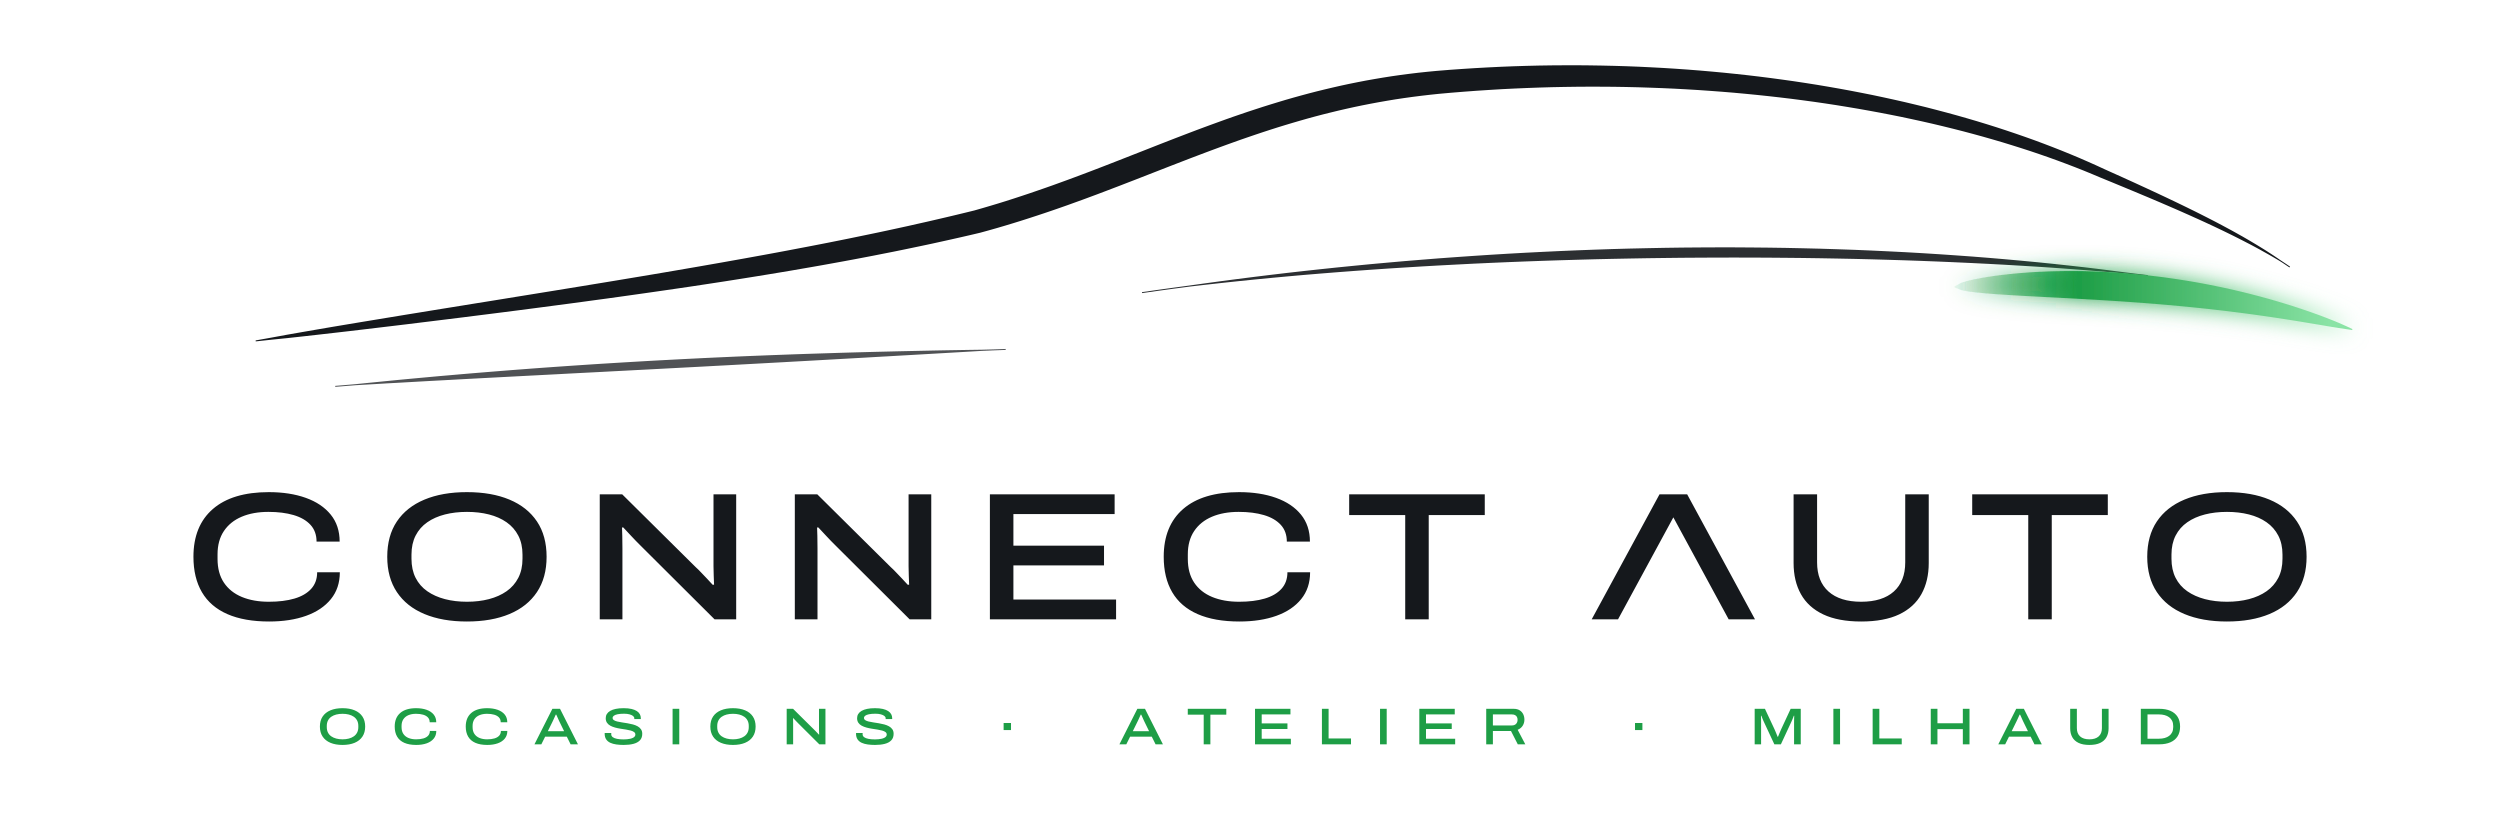
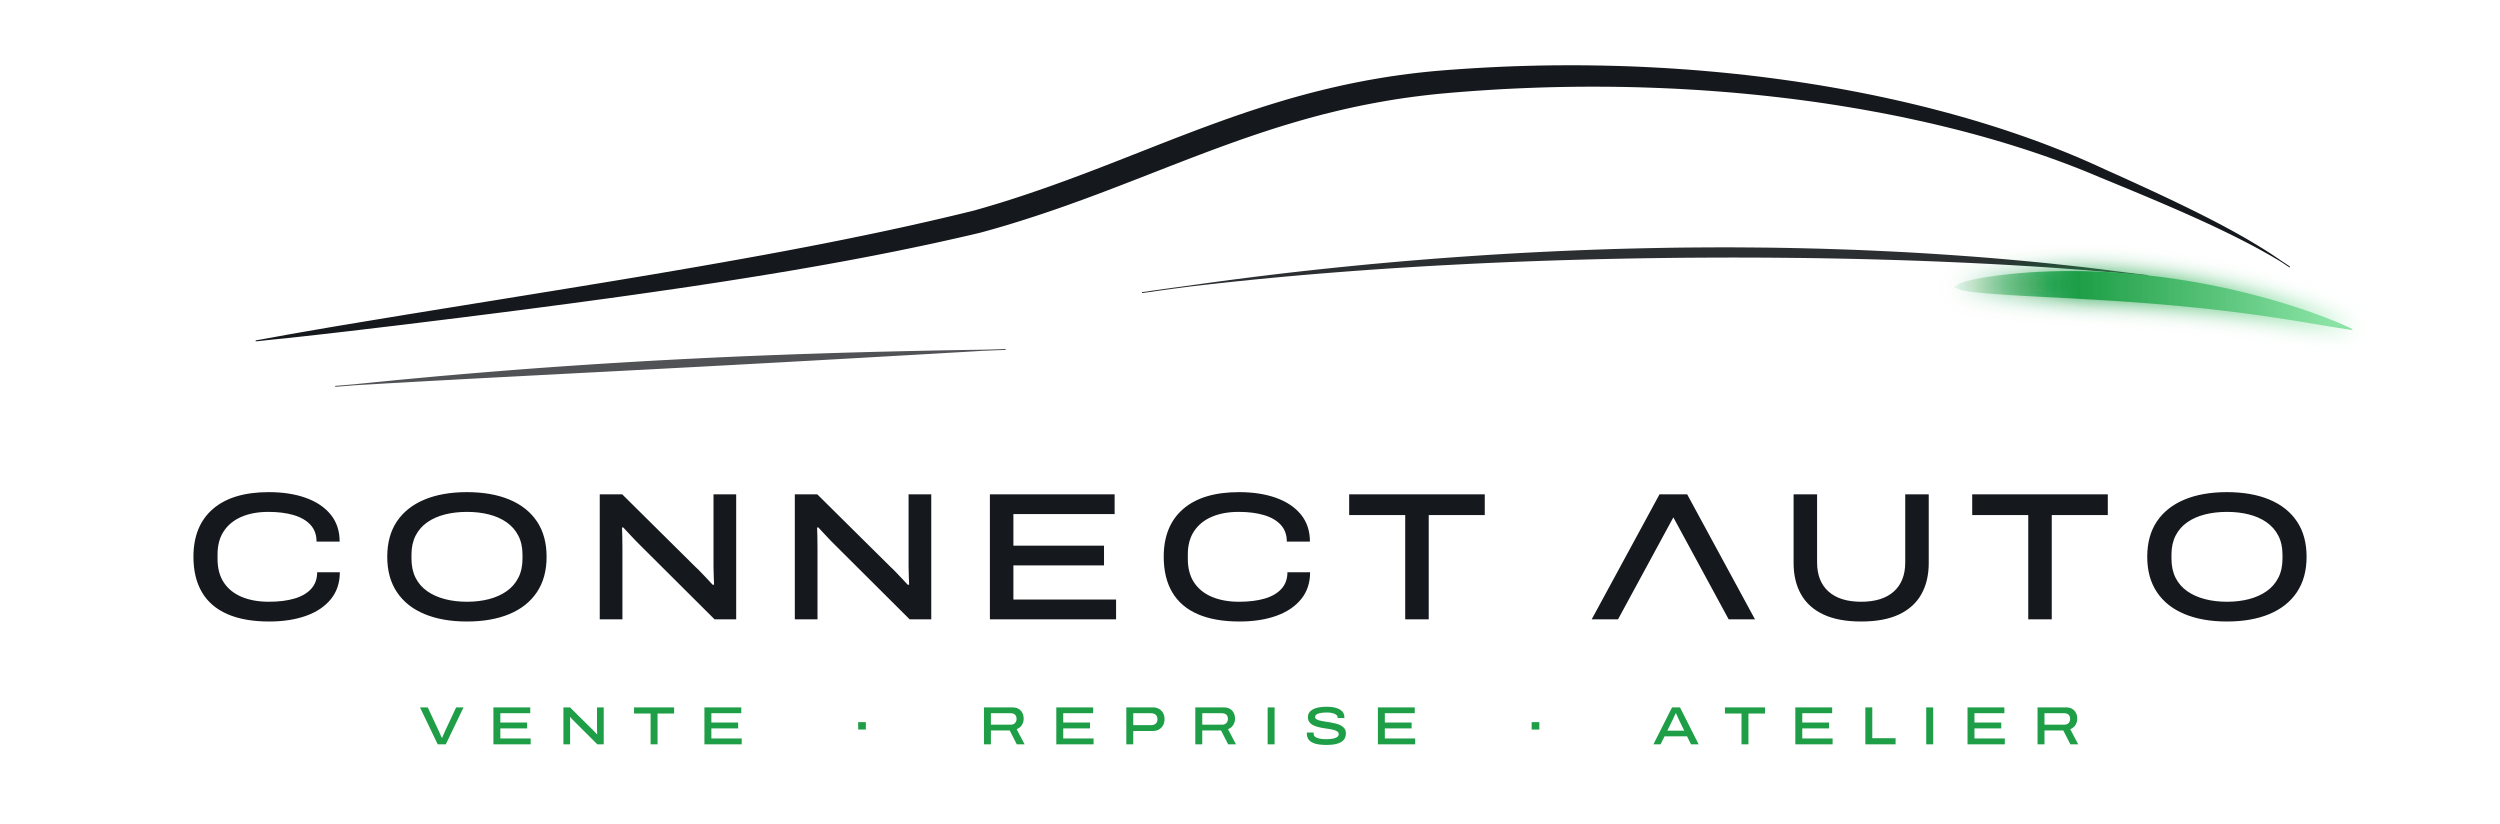
<svg xmlns="http://www.w3.org/2000/svg" viewBox="60 120 880 290">
  <defs>
    <linearGradient id="t" x1="744" y1="0" x2="880" y2="0" gradientUnits="userSpaceOnUse">
      <stop offset="0" stop-color="#1E9E46" stop-opacity="0" />
      <stop offset=".35" stop-color="#1E9E46" />
      <stop offset="1" stop-color="#8AE3A5" />
    </linearGradient>
    <filter id="gl" x="-20%" y="-200%" width="140%" height="500%">
      <feGaussianBlur stdDeviation="4" result="b" />
      <feMerge>
        <feMergeNode in="b" />
        <feMergeNode in="SourceGraphic" />
      </feMerge>
    </filter>
  </defs>
  <path d="M150.02,240.17 L155.62,239.57 L161.16,239.01 L166.64,238.41 L172.06,237.80 L177.42,237.19 L182.72,236.58 L187.96,235.96 L193.15,235.34 L198.28,234.73 L203.36,234.12 L208.38,233.50 L213.35,232.89 L218.28,232.28 L223.14,231.68 L227.96,231.07 L232.73,230.47 L237.45,229.87 L242.13,229.27 L246.75,228.67 L251.33,228.07 L255.87,227.47 L260.35,226.88 L264.80,226.28 L269.20,225.68 L273.56,225.09 L277.88,224.49 L282.15,223.89 L286.39,223.29 L290.58,222.69 L294.74,222.09 L298.86,221.49 L302.94,220.89 L306.98,220.28 L310.99,219.67 L314.96,219.06 L318.90,218.44 L322.80,217.82 L326.67,217.20 L330.51,216.57 L334.32,215.94 L338.10,215.31 L341.84,214.66 L345.56,214.02 L349.25,213.37 L352.91,212.71 L356.54,212.05 L360.15,211.38 L363.73,210.70 L367.29,210.02 L370.82,209.32 L374.33,208.63 L377.81,207.92 L381.27,207.20 L384.71,206.48 L388.14,205.75 L391.54,205.00 L394.92,204.25 L398.28,203.49 L401.63,202.72 L405.02,201.92 L408.00,201.10 L410.89,200.28 L413.75,199.44 L416.59,198.58 L419.40,197.71 L422.18,196.82 L424.94,195.92 L427.68,195.01 L430.39,194.09 L433.08,193.16 L435.75,192.22 L438.41,191.26 L441.04,190.31 L443.66,189.34 L446.27,188.37 L448.86,187.39 L451.43,186.41 L454.00,185.43 L456.55,184.44 L459.09,183.46 L461.63,182.47 L464.16,181.48 L466.68,180.50 L469.19,179.52 L471.70,178.54 L474.21,177.57 L476.72,176.60 L479.23,175.63 L481.74,174.68 L484.25,173.73 L486.76,172.79 L489.28,171.86 L491.80,170.94 L494.33,170.03 L496.86,169.13 L499.41,168.25 L501.96,167.38 L504.53,166.52 L507.11,165.68 L509.71,164.85 L512.31,164.05 L514.94,163.26 L517.58,162.49 L520.24,161.73 L522.92,161.00 L525.62,160.29 L528.35,159.61 L531.10,158.94 L533.87,158.30 L536.67,157.68 L539.50,157.09 L542.35,156.53 L545.24,155.99 L548.15,155.48 L551.10,154.99 L554.09,154.54 L557.10,154.12 L560.16,153.73 L563.25,153.37 L566.37,153.04 L570.82,152.64 L575.28,152.28 L579.73,151.95 L584.17,151.66 L588.60,151.39 L593.02,151.17 L597.43,150.98 L601.83,150.82 L606.22,150.69 L610.60,150.60 L614.96,150.54 L619.31,150.51 L623.65,150.52 L627.97,150.55 L632.27,150.62 L636.56,150.72 L640.84,150.86 L645.09,151.02 L649.33,151.21 L653.55,151.44 L657.75,151.69 L661.93,151.98 L666.09,152.29 L670.22,152.63 L674.34,153.01 L678.43,153.41 L682.50,153.84 L686.55,154.30 L690.57,154.78 L694.56,155.30 L698.53,155.84 L702.47,156.41 L706.39,157.01 L710.27,157.64 L714.13,158.29 L717.96,158.97 L721.76,159.67 L725.53,160.40 L729.27,161.15 L732.97,161.94 L736.64,162.74 L740.28,163.57 L743.89,164.43 L747.46,165.31 L750.99,166.21 L754.49,167.14 L757.95,168.09 L761.38,169.07 L764.76,170.06 L768.11,171.09 L771.42,172.13 L774.69,173.19 L777.92,174.28 L781.11,175.39 L784.25,176.52 L787.36,177.68 L790.42,178.85 L793.43,180.04 L796.40,181.26 L799.34,182.50 L800.76,183.08 L802.15,183.65 L803.54,184.22 L804.91,184.79 L806.27,185.35 L807.63,185.91 L808.97,186.47 L810.30,187.02 L811.63,187.57 L812.94,188.12 L814.24,188.67 L815.54,189.21 L816.82,189.75 L818.09,190.29 L819.36,190.83 L820.61,191.36 L821.85,191.90 L823.09,192.43 L824.31,192.96 L825.52,193.48 L826.73,194.01 L827.92,194.53 L829.10,195.06 L830.28,195.58 L831.44,196.10 L832.59,196.62 L833.74,197.13 L834.87,197.65 L835.99,198.16 L837.11,198.68 L838.21,199.19 L839.30,199.70 L840.39,200.22 L841.46,200.73 L842.53,201.24 L843.58,201.75 L844.62,202.26 L845.66,202.77 L846.68,203.28 L847.70,203.79 L848.70,204.30 L849.70,204.81 L850.68,205.32 L851.66,205.82 L852.63,206.33 L853.58,206.84 L854.53,207.35 L855.47,207.86 L856.39,208.38 L857.31,208.89 L858.22,209.40 L859.12,209.91 L860.01,210.42 L860.89,210.94 L861.76,211.45 L862.62,211.97 L863.46,212.50 L864.28,213.05 L865.10,213.60 L865.90,214.14 L866.10,213.86 L865.29,213.31 L864.48,212.76 L863.65,212.21 L862.82,211.66 L861.99,211.09 L861.15,210.52 L860.30,209.95 L859.44,209.38 L858.57,208.82 L857.69,208.25 L856.80,207.69 L855.89,207.13 L854.98,206.57 L854.06,206.01 L853.12,205.45 L852.18,204.89 L851.23,204.33 L850.26,203.77 L849.29,203.21 L848.30,202.66 L847.31,202.10 L846.30,201.54 L845.29,200.98 L844.26,200.43 L843.22,199.87 L842.18,199.31 L841.12,198.75 L840.06,198.19 L838.98,197.63 L837.89,197.07 L836.80,196.51 L835.69,195.95 L834.57,195.38 L833.45,194.82 L832.31,194.25 L831.16,193.69 L830.01,193.12 L828.84,192.55 L827.66,191.98 L826.48,191.41 L825.28,190.83 L824.07,190.26 L822.86,189.68 L821.63,189.10 L820.39,188.52 L819.15,187.93 L817.89,187.35 L816.62,186.76 L815.35,186.17 L814.06,185.58 L812.76,184.98 L811.46,184.38 L810.14,183.78 L808.81,183.18 L807.48,182.57 L806.13,181.96 L804.77,181.35 L803.41,180.74 L802.03,180.12 L800.66,179.50 L797.75,178.16 L794.78,176.84 L791.77,175.53 L788.71,174.25 L785.61,172.99 L782.46,171.75 L779.27,170.53 L776.04,169.33 L772.76,168.16 L769.44,167.01 L766.08,165.88 L762.69,164.77 L759.25,163.69 L755.77,162.63 L752.26,161.60 L748.71,160.59 L745.12,159.61 L741.49,158.65 L737.84,157.71 L734.14,156.81 L730.41,155.92 L726.65,155.07 L722.86,154.24 L719.03,153.43 L715.17,152.66 L711.28,151.91 L707.37,151.19 L703.42,150.50 L699.44,149.83 L695.44,149.20 L691.41,148.59 L687.35,148.02 L683.26,147.47 L679.16,146.95 L675.02,146.46 L670.86,146.01 L666.68,145.58 L662.48,145.19 L658.25,144.82 L654.01,144.49 L649.74,144.19 L645.45,143.92 L641.14,143.69 L636.82,143.48 L632.48,143.31 L628.11,143.18 L623.74,143.08 L619.35,143.01 L614.94,142.97 L610.51,142.98 L606.08,143.01 L601.63,143.08 L597.17,143.19 L592.69,143.33 L588.21,143.51 L583.71,143.73 L579.21,143.98 L574.69,144.27 L570.17,144.59 L565.63,144.96 L562.39,145.27 L559.20,145.61 L556.05,145.99 L552.93,146.40 L549.85,146.84 L546.80,147.32 L543.79,147.83 L540.81,148.36 L537.86,148.93 L534.94,149.52 L532.05,150.14 L529.19,150.79 L526.36,151.46 L523.55,152.15 L520.76,152.87 L518.01,153.61 L515.27,154.37 L512.55,155.15 L509.86,155.96 L507.18,156.78 L504.53,157.61 L501.89,158.47 L499.26,159.33 L496.65,160.22 L494.06,161.11 L491.48,162.02 L488.91,162.95 L486.35,163.88 L483.80,164.82 L481.25,165.77 L478.72,166.73 L476.19,167.70 L473.66,168.67 L471.14,169.65 L468.62,170.63 L466.10,171.62 L463.59,172.61 L461.07,173.60 L458.54,174.59 L456.02,175.58 L453.49,176.57 L450.95,177.56 L448.41,178.55 L445.86,179.53 L443.30,180.51 L440.73,181.48 L438.14,182.45 L435.55,183.41 L432.93,184.36 L430.31,185.31 L427.66,186.24 L425.00,187.16 L422.32,188.08 L419.62,188.98 L416.90,189.87 L414.16,190.75 L411.39,191.61 L408.59,192.45 L405.77,193.28 L402.98,194.08 L399.76,194.87 L396.45,195.67 L393.13,196.46 L389.78,197.24 L386.42,198.02 L383.03,198.78 L379.63,199.55 L376.20,200.30 L372.75,201.05 L369.28,201.79 L365.78,202.52 L362.25,203.25 L358.71,203.98 L355.13,204.70 L351.53,205.42 L347.90,206.13 L344.24,206.84 L340.55,207.54 L336.83,208.25 L333.09,208.95 L329.31,209.65 L325.50,210.34 L321.65,211.04 L317.77,211.73 L313.86,212.43 L309.91,213.12 L305.93,213.82 L301.91,214.51 L297.86,215.21 L293.76,215.91 L289.63,216.61 L285.46,217.31 L281.25,218.01 L277.00,218.72 L272.70,219.43 L268.37,220.14 L263.99,220.86 L259.57,221.58 L255.10,222.31 L250.59,223.04 L246.04,223.78 L241.44,224.52 L236.79,225.28 L232.09,226.04 L227.35,226.80 L222.56,227.58 L217.71,228.36 L212.82,229.15 L207.88,229.96 L202.88,230.77 L197.84,231.60 L192.74,232.44 L187.58,233.29 L182.37,234.16 L177.11,235.04 L171.80,235.95 L166.42,236.88 L161.00,237.83 L155.52,238.84 L149.98,239.83Z" fill="#15181C" />
  <path d="M462.02,223.17 L467.55,222.38 L473.11,221.62 L478.71,220.88 L484.36,220.23 L490.05,219.60 L495.77,218.99 L501.53,218.40 L507.32,217.84 L513.14,217.30 L518.98,216.78 L524.86,216.29 L530.76,215.82 L536.69,215.37 L542.64,214.94 L548.61,214.53 L554.60,214.15 L560.62,213.78 L566.64,213.44 L572.69,213.12 L578.75,212.81 L584.82,212.53 L590.90,212.27 L596.99,212.03 L603.09,211.81 L609.20,211.61 L615.31,211.43 L621.43,211.26 L627.54,211.12 L633.66,211.00 L639.78,210.89 L645.90,210.81 L652.01,210.74 L658.12,210.70 L664.23,210.67 L670.32,210.66 L676.41,210.67 L682.48,210.70 L688.54,210.75 L694.59,210.81 L700.63,210.90 L706.65,211.01 L712.65,211.13 L718.63,211.28 L724.59,211.45 L730.53,211.63 L736.45,211.84 L742.34,212.07 L748.20,212.32 L754.04,212.59 L759.85,212.88 L765.62,213.19 L771.37,213.53 L777.08,213.88 L782.75,214.26 L788.39,214.67 L794.00,215.09 L799.56,215.54 L805.08,216.01 L810.56,216.54 L815.98,217.17 L816.02,216.83 L810.60,216.19 L805.14,215.50 L799.63,214.80 L794.09,214.13 L788.50,213.50 L782.87,212.89 L777.21,212.31 L771.50,211.77 L765.76,211.25 L759.99,210.76 L754.18,210.30 L748.34,209.88 L742.47,209.48 L736.58,209.11 L730.66,208.77 L724.71,208.47 L718.74,208.19 L712.75,207.94 L706.73,207.73 L700.70,207.54 L694.66,207.39 L688.59,207.26 L682.52,207.17 L676.43,207.11 L670.33,207.07 L664.22,207.07 L658.10,207.10 L651.98,207.15 L645.85,207.24 L639.72,207.36 L633.59,207.50 L627.45,207.67 L621.32,207.88 L615.20,208.11 L609.07,208.37 L602.96,208.66 L596.85,208.97 L590.75,209.31 L584.66,209.68 L578.59,210.08 L572.53,210.50 L566.48,210.94 L560.45,211.42 L554.44,211.91 L548.45,212.44 L542.48,212.98 L536.53,213.56 L530.61,214.15 L524.72,214.77 L518.85,215.41 L513.01,216.07 L507.20,216.76 L501.42,217.47 L495.68,218.20 L489.97,218.95 L484.30,219.72 L478.66,220.51 L473.06,221.27 L467.50,222.04 L461.98,222.83Z" fill="#15181C" opacity=".9" />
  <path d="M178.01,256.17 L181.62,255.88 L185.24,255.59 L188.88,255.38 L192.53,255.17 L196.20,254.95 L199.87,254.75 L203.56,254.54 L207.26,254.33 L210.98,254.12 L214.70,253.92 L218.44,253.72 L222.19,253.51 L225.95,253.31 L229.72,253.11 L233.51,252.91 L237.30,252.71 L241.11,252.51 L244.93,252.31 L248.76,252.11 L252.60,251.91 L256.45,251.71 L260.31,251.50 L264.18,251.30 L268.07,251.10 L271.96,250.90 L275.86,250.69 L279.78,250.49 L283.70,250.28 L287.64,250.08 L291.58,249.87 L295.53,249.66 L299.50,249.45 L303.47,249.24 L307.45,249.03 L311.45,248.81 L315.45,248.60 L319.46,248.38 L323.48,248.16 L327.51,247.94 L331.54,247.72 L335.59,247.50 L339.65,247.27 L343.71,247.05 L347.78,246.82 L351.86,246.59 L355.95,246.36 L360.05,246.13 L364.15,245.90 L368.27,245.66 L372.39,245.43 L376.51,245.19 L380.65,244.96 L384.79,244.72 L388.95,244.48 L393.10,244.24 L397.27,244.00 L401.44,243.76 L405.62,243.51 L409.81,243.33 L414.01,243.17 L413.99,242.83 L409.80,242.98 L405.61,243.10 L401.42,243.16 L397.24,243.23 L393.07,243.30 L388.90,243.38 L384.75,243.47 L380.60,243.56 L376.45,243.65 L372.32,243.75 L368.19,243.85 L364.07,243.96 L359.96,244.07 L355.86,244.19 L351.76,244.32 L347.68,244.45 L343.60,244.58 L339.53,244.72 L335.47,244.87 L331.42,245.02 L327.38,245.18 L323.34,245.34 L319.32,245.51 L315.30,245.69 L311.30,245.87 L307.30,246.06 L303.32,246.26 L299.34,246.46 L295.38,246.67 L291.42,246.88 L287.47,247.10 L283.54,247.33 L279.61,247.56 L275.70,247.80 L271.79,248.04 L267.90,248.29 L264.02,248.55 L260.15,248.81 L256.29,249.08 L252.44,249.35 L248.60,249.63 L244.78,249.92 L240.96,250.21 L237.16,250.51 L233.37,250.81 L229.59,251.12 L225.82,251.43 L222.07,251.75 L218.32,252.08 L214.59,252.40 L210.88,252.74 L207.17,253.08 L203.48,253.42 L199.80,253.77 L196.13,254.13 L192.48,254.49 L188.84,254.85 L185.21,255.22 L181.59,255.53 L177.99,255.83Z" fill="#15181C" opacity=".75" />
  <path d="M748.01,221.17 L750.47,222.16 L752.89,222.59 L755.30,222.90 L757.69,223.15 L760.07,223.36 L762.45,223.54 L764.82,223.70 L767.18,223.85 L769.54,224.00 L771.89,224.13 L774.24,224.26 L776.58,224.38 L778.92,224.51 L781.26,224.63 L783.59,224.75 L785.92,224.87 L788.24,224.99 L790.56,225.12 L792.88,225.25 L795.20,225.38 L797.51,225.51 L799.82,225.65 L802.13,225.79 L804.44,225.94 L806.75,226.09 L809.05,226.25 L811.35,226.42 L813.66,226.58 L815.96,226.76 L818.26,226.94 L820.56,227.13 L822.86,227.33 L825.16,227.54 L827.46,227.75 L829.76,227.97 L832.06,228.20 L834.36,228.44 L836.66,228.68 L838.96,228.94 L841.27,229.20 L843.57,229.47 L845.88,229.76 L848.18,230.05 L850.49,230.35 L852.80,230.66 L855.12,230.98 L857.43,231.31 L859.75,231.65 L862.07,232.00 L864.40,232.36 L866.73,232.73 L869.06,233.10 L871.39,233.49 L873.73,233.88 L876.08,234.27 L878.43,234.67 L880.79,235.07 L883.16,235.45 L885.55,235.81 L887.95,236.17 L888.05,235.83 L885.85,234.80 L883.64,233.81 L881.41,232.88 L879.17,232.00 L876.92,231.14 L874.66,230.32 L872.40,229.52 L870.13,228.75 L867.86,228.00 L865.58,227.28 L863.30,226.58 L861.02,225.90 L858.73,225.24 L856.43,224.61 L854.13,224.00 L851.83,223.40 L849.52,222.83 L847.22,222.28 L844.90,221.75 L842.59,221.24 L840.27,220.76 L837.94,220.29 L835.62,219.84 L833.29,219.42 L830.95,219.01 L828.62,218.63 L826.28,218.27 L823.94,217.93 L821.59,217.60 L819.24,217.31 L816.89,217.03 L814.54,216.77 L812.18,216.54 L809.82,216.32 L807.46,216.13 L805.10,215.96 L802.73,215.82 L800.36,215.69 L797.99,215.59 L795.62,215.51 L793.24,215.45 L790.87,215.42 L788.49,215.41 L786.11,215.43 L783.72,215.47 L781.34,215.53 L778.96,215.63 L776.57,215.74 L774.18,215.89 L771.79,216.07 L769.40,216.27 L767.01,216.51 L764.63,216.78 L762.24,217.09 L759.85,217.44 L757.46,217.84 L755.08,218.30 L752.69,218.85 L750.32,219.55 L747.99,220.83Z" fill="url(#t)" filter="url(#gl)" />
  <path d="M154.738 338.769Q145.988 338.769 140.036 336.166Q134.083 333.564 131.088 328.47Q128.092 323.377 128.092 315.976Q128.092 305.084 134.941 299.158Q141.791 293.231 154.627 293.231Q162.012 293.231 167.636 295.244Q173.259 297.257 176.407 301.136Q179.555 305.015 179.555 310.653H171.427Q171.427 307.06 169.293 304.742Q167.159 302.424 163.354 301.304Q159.55 300.184 154.466 300.184Q149.091 300.184 145.07 301.888Q141.05 303.591 138.812 306.924Q136.575 310.256 136.575 315.143V316.729Q136.575 321.758 138.828 325.106Q141.081 328.455 145.149 330.136Q149.218 331.816 154.624 331.816Q159.853 331.816 163.65 330.697Q167.448 329.577 169.542 327.26Q171.637 324.942 171.637 321.444H179.619Q179.619 327.001 176.48 330.88Q173.341 334.758 167.749 336.764Q162.158 338.769 154.738 338.769Z M224.338 338.769Q215.694 338.769 209.391 336.133Q203.087 333.498 199.698 328.412Q196.31 323.326 196.31 315.999Q196.31 308.61 199.698 303.556Q203.087 298.502 209.391 295.867Q215.694 293.231 224.338 293.231Q233.063 293.231 239.343 295.867Q245.624 298.502 249.013 303.556Q252.401 308.61 252.401 315.999Q252.401 323.326 249.013 328.412Q245.624 333.498 239.343 336.133Q233.063 338.769 224.338 338.769ZM224.371 331.816Q228.569 331.816 232.119 330.891Q235.668 329.965 238.315 328.116Q240.961 326.267 242.439 323.402Q243.918 320.537 243.918 316.674V315.216Q243.918 311.381 242.439 308.533Q240.961 305.685 238.315 303.838Q235.669 301.991 232.119 301.088Q228.569 300.184 224.371 300.184Q220.173 300.184 216.615 301.088Q213.058 301.991 210.404 303.838Q207.75 305.685 206.296 308.533Q204.841 311.381 204.841 315.216V316.674Q204.841 320.537 206.296 323.402Q207.75 326.267 210.406 328.116Q213.062 329.965 216.617 330.891Q220.173 331.816 224.371 331.816Z M271.111 338.0V294.0H279.011L304.939 319.685Q305.726 320.374 306.778 321.498Q307.829 322.621 308.946 323.77Q310.063 324.919 310.851 325.835H311.348Q311.3 324.535 311.227 322.61Q311.154 320.686 311.154 319.357V294.0H319.137V338.0H311.523L285.468 312.043Q283.863 310.471 282.144 308.617Q280.425 306.762 279.397 305.669H278.948Q278.997 306.627 279.045 308.678Q279.094 310.729 279.094 313.077V338.0Z M339.777 338.0V294.0H347.677L373.606 319.685Q374.392 320.374 375.444 321.498Q376.496 322.621 377.613 323.77Q378.729 324.919 379.517 325.835H380.014Q379.966 324.535 379.893 322.61Q379.82 320.686 379.82 319.357V294.0H387.803V338.0H380.189L354.134 312.043Q352.529 310.471 350.81 308.617Q349.091 306.762 348.063 305.669H347.614Q347.663 306.627 347.711 308.678Q347.76 310.729 347.76 313.077V338.0Z M408.443 338.0V294.0H452.348V300.952H416.717V312.069H448.613V319.022H416.717V331.048H452.861V338.0Z M496.275 338.769Q487.525 338.769 481.573 336.166Q475.62 333.564 472.624 328.47Q469.629 323.377 469.629 315.976Q469.629 305.084 476.478 299.158Q483.328 293.231 496.164 293.231Q503.549 293.231 509.173 295.244Q514.796 297.257 517.944 301.136Q521.092 305.015 521.092 310.653H512.964Q512.964 307.06 510.83 304.742Q508.695 302.424 504.891 301.304Q501.087 300.184 496.003 300.184Q490.628 300.184 486.607 301.888Q482.586 303.591 480.349 306.924Q478.112 310.256 478.112 315.143V316.729Q478.112 321.758 480.365 325.106Q482.618 328.455 486.686 330.136Q490.754 331.816 496.16 331.816Q501.39 331.816 505.187 330.697Q508.985 329.577 511.079 327.26Q513.173 324.942 513.173 321.444H521.156Q521.156 327.001 518.017 330.88Q514.877 334.758 509.286 336.764Q503.695 338.769 496.275 338.769Z M554.636 338.0V301.292H534.908V294.0H582.638V301.292H562.91V338.0Z M715.13 338.769Q707.052 338.769 701.778 336.268Q696.505 333.768 693.924 329.137Q691.343 324.506 691.343 318.177V294.0H699.616V317.962Q699.616 324.616 703.639 328.216Q707.661 331.816 715.13 331.816Q722.598 331.816 726.621 328.216Q730.643 324.616 730.643 317.962V294.0H738.917V318.177Q738.917 324.506 736.336 329.137Q733.755 333.768 728.506 336.268Q723.256 338.769 715.13 338.769Z M773.945 338.0V301.292H754.217V294.0H801.947V301.292H782.219V338.0Z M843.855 338.769Q835.211 338.769 828.907 336.133Q822.604 333.498 819.215 328.412Q815.827 323.326 815.827 315.999Q815.827 308.61 819.215 303.556Q822.604 298.502 828.907 295.867Q835.211 293.231 843.855 293.231Q852.58 293.231 858.86 295.867Q865.141 298.502 868.53 303.556Q871.918 308.61 871.918 315.999Q871.918 323.326 868.53 328.412Q865.141 333.498 858.86 336.133Q852.58 338.769 843.855 338.769ZM843.888 331.816Q848.086 331.816 851.636 330.891Q855.185 329.965 857.831 328.116Q860.478 326.267 861.956 323.402Q863.435 320.537 863.435 316.674V315.216Q863.435 311.381 861.956 308.533Q860.478 305.685 857.832 303.838Q855.186 301.991 851.636 301.088Q848.086 300.184 843.888 300.184Q839.69 300.184 836.132 301.088Q832.575 301.991 829.921 303.838Q827.267 305.685 825.813 308.533Q824.358 311.381 824.358 315.216V316.674Q824.358 320.537 825.813 323.402Q827.267 326.267 829.923 328.116Q832.579 329.965 836.134 330.891Q839.69 331.816 843.888 331.816Z M620.28,338.00 L644.15,294.00 L653.88,294.00 L677.75,338.00 L668.49,338.00 L649.02,302.11 L629.55,338.00Z" fill="#15181C" />
-   <path d="M180.567 382.218Q178.111 382.218 176.321 381.47Q174.53 380.721 173.567 379.276Q172.604 377.831 172.604 375.75Q172.604 373.65 173.567 372.215Q174.53 370.779 176.321 370.03Q178.111 369.282 180.567 369.282Q183.046 369.282 184.83 370.03Q186.614 370.779 187.577 372.215Q188.54 373.65 188.54 375.75Q188.54 377.831 187.577 379.276Q186.614 380.721 184.83 381.47Q183.046 382.218 180.567 382.218ZM180.576 380.243Q181.769 380.243 182.778 379.98Q183.786 379.717 184.538 379.192Q185.289 378.667 185.709 377.853Q186.13 377.039 186.13 375.941V375.527Q186.13 374.438 185.709 373.629Q185.289 372.82 184.538 372.295Q183.786 371.77 182.778 371.514Q181.769 371.257 180.576 371.257Q179.384 371.257 178.373 371.514Q177.362 371.77 176.609 372.295Q175.855 372.82 175.441 373.629Q175.028 374.438 175.028 375.527V375.941Q175.028 377.039 175.441 377.853Q175.855 378.667 176.609 379.192Q177.364 379.717 178.374 379.98Q179.384 380.243 180.576 380.243Z M206.508 382.218Q204.022 382.218 202.331 381.479Q200.64 380.74 199.789 379.293Q198.938 377.846 198.938 375.743Q198.938 372.649 200.884 370.965Q202.83 369.282 206.477 369.282Q208.575 369.282 210.172 369.853Q211.77 370.425 212.664 371.527Q213.558 372.629 213.558 374.231H211.249Q211.249 373.21 210.643 372.552Q210.037 371.893 208.956 371.575Q207.875 371.257 206.431 371.257Q204.904 371.257 203.762 371.741Q202.619 372.225 201.984 373.172Q201.348 374.118 201.348 375.506V375.957Q201.348 377.386 201.988 378.337Q202.628 379.288 203.784 379.766Q204.94 380.243 206.476 380.243Q207.961 380.243 209.04 379.925Q210.119 379.607 210.714 378.949Q211.309 378.29 211.309 377.297H213.577Q213.577 378.875 212.685 379.977Q211.793 381.079 210.204 381.649Q208.616 382.218 206.508 382.218Z M231.513 382.218Q229.027 382.218 227.336 381.479Q225.645 380.74 224.794 379.293Q223.943 377.846 223.943 375.743Q223.943 372.649 225.889 370.965Q227.835 369.282 231.482 369.282Q233.58 369.282 235.177 369.853Q236.775 370.425 237.669 371.527Q238.563 372.629 238.563 374.231H236.254Q236.254 373.21 235.648 372.552Q235.042 371.893 233.961 371.575Q232.88 371.257 231.436 371.257Q229.909 371.257 228.767 371.741Q227.624 372.225 226.989 373.172Q226.353 374.118 226.353 375.506V375.957Q226.353 377.386 226.993 378.337Q227.633 379.288 228.789 379.766Q229.945 380.243 231.481 380.243Q232.966 380.243 234.045 379.925Q235.124 379.607 235.719 378.949Q236.314 378.29 236.314 377.297H238.582Q238.582 378.875 237.69 379.977Q236.798 381.079 235.209 381.649Q233.621 382.218 231.513 382.218Z M248.13 382.0 254.44 369.5H257.128L263.438 382.0H260.854L259.512 379.3H251.896L250.553 382.0ZM252.837 377.38H258.566L256.906 373.982Q256.806 373.772 256.636 373.399Q256.465 373.025 256.292 372.629Q256.119 372.233 255.976 371.921Q255.833 371.61 255.784 371.53H255.638Q255.465 371.907 255.245 372.389Q255.025 372.871 254.827 373.308Q254.629 373.745 254.502 373.995Z M279.549 382.218Q278.178 382.218 276.96 382.052Q275.742 381.886 274.816 381.455Q273.89 381.025 273.367 380.244Q272.844 379.463 272.844 378.238Q272.844 378.175 272.846 378.11Q272.848 378.044 272.862 378.007H275.189Q275.171 378.089 275.162 378.198Q275.153 378.307 275.153 378.457Q275.153 379.074 275.68 379.478Q276.207 379.881 277.19 380.076Q278.173 380.271 279.503 380.271Q280.102 380.271 280.694 380.216Q281.286 380.162 281.816 380.047Q282.345 379.931 282.758 379.734Q283.172 379.537 283.41 379.247Q283.649 378.957 283.649 378.572Q283.649 378.024 283.212 377.693Q282.776 377.362 282.03 377.153Q281.284 376.945 280.354 376.804Q279.424 376.664 278.432 376.509Q277.441 376.354 276.511 376.101Q275.581 375.848 274.835 375.445Q274.089 375.042 273.653 374.398Q273.216 373.753 273.216 372.802Q273.216 371.995 273.604 371.348Q273.992 370.701 274.777 370.237Q275.563 369.773 276.747 369.527Q277.93 369.282 279.526 369.282Q281.144 369.282 282.296 369.552Q283.448 369.822 284.172 370.302Q284.897 370.782 285.232 371.42Q285.568 372.058 285.568 372.788V373.106H283.272V372.816Q283.272 372.376 282.824 372.02Q282.377 371.664 281.573 371.447Q280.769 371.229 279.685 371.229Q278.295 371.229 277.401 371.415Q276.506 371.601 276.073 371.934Q275.64 372.267 275.64 372.71Q275.64 373.191 276.077 373.488Q276.513 373.785 277.259 373.966Q278.005 374.147 278.935 374.286Q279.865 374.424 280.856 374.588Q281.848 374.752 282.778 375Q283.708 375.248 284.454 375.665Q285.199 376.082 285.636 376.719Q286.072 377.356 286.072 378.294Q286.072 379.732 285.248 380.597Q284.424 381.462 282.954 381.84Q281.484 382.218 279.549 382.218Z M296.751 382.0V369.5H299.102V382.0Z M318.002 382.218Q315.546 382.218 313.755 381.47Q311.965 380.721 311.002 379.276Q310.039 377.831 310.039 375.75Q310.039 373.65 311.002 372.215Q311.965 370.779 313.755 370.03Q315.546 369.282 318.002 369.282Q320.48 369.282 322.265 370.03Q324.049 370.779 325.012 372.215Q325.974 373.65 325.974 375.75Q325.974 377.831 325.012 379.276Q324.049 380.721 322.265 381.47Q320.48 382.218 318.002 382.218ZM318.011 380.243Q319.204 380.243 320.212 379.98Q321.221 379.717 321.972 379.192Q322.724 378.667 323.144 377.853Q323.564 377.039 323.564 375.941V375.527Q323.564 374.438 323.144 373.629Q322.724 372.82 321.972 372.295Q321.221 371.77 320.212 371.514Q319.204 371.257 318.011 371.257Q316.818 371.257 315.808 371.514Q314.797 371.77 314.043 372.295Q313.289 372.82 312.876 373.629Q312.463 374.438 312.463 375.527V375.941Q312.463 377.039 312.876 377.853Q313.289 378.667 314.044 379.192Q314.798 379.717 315.808 379.98Q316.818 380.243 318.011 380.243Z M336.914 382.0V369.5H339.159L346.525 376.797Q346.748 376.993 347.047 377.312Q347.346 377.631 347.663 377.957Q347.98 378.284 348.204 378.544H348.345Q348.332 378.175 348.311 377.628Q348.29 377.081 348.29 376.704V369.5H350.558V382.0H348.395L340.993 374.626Q340.537 374.179 340.049 373.652Q339.561 373.126 339.268 372.815H339.141Q339.155 373.087 339.169 373.67Q339.182 374.253 339.182 374.92V382.0Z M368.029 382.218Q366.658 382.218 365.44 382.052Q364.223 381.886 363.297 381.455Q362.371 381.025 361.847 380.244Q361.324 379.463 361.324 378.238Q361.324 378.175 361.326 378.11Q361.329 378.044 361.342 378.007H363.67Q363.652 378.089 363.642 378.198Q363.633 378.307 363.633 378.457Q363.633 379.074 364.16 379.478Q364.687 379.881 365.67 380.076Q366.653 380.271 367.984 380.271Q368.582 380.271 369.174 380.216Q369.767 380.162 370.296 380.047Q370.825 379.931 371.238 379.734Q371.652 379.537 371.89 379.247Q372.129 378.957 372.129 378.572Q372.129 378.024 371.692 377.693Q371.256 377.362 370.51 377.153Q369.764 376.945 368.834 376.804Q367.904 376.664 366.913 376.509Q365.921 376.354 364.991 376.101Q364.061 375.848 363.316 375.445Q362.57 375.042 362.133 374.398Q361.697 373.753 361.697 372.802Q361.697 371.995 362.084 371.348Q362.472 370.701 363.258 370.237Q364.044 369.773 365.227 369.527Q366.41 369.282 368.006 369.282Q369.625 369.282 370.776 369.552Q371.928 369.822 372.652 370.302Q373.377 370.782 373.713 371.42Q374.048 372.058 374.048 372.788V373.106H371.753V372.816Q371.753 372.376 371.305 372.02Q370.857 371.664 370.053 371.447Q369.249 371.229 368.166 371.229Q366.775 371.229 365.881 371.415Q364.987 371.601 364.554 371.934Q364.12 372.267 364.12 372.71Q364.12 373.191 364.557 373.488Q364.994 373.785 365.739 373.966Q366.485 374.147 367.415 374.286Q368.345 374.424 369.337 374.588Q370.328 374.752 371.258 375Q372.188 375.248 372.934 375.665Q373.68 376.082 374.116 376.719Q374.553 377.356 374.553 378.294Q374.553 379.732 373.729 380.597Q372.905 381.462 371.434 381.84Q369.964 382.218 368.029 382.218Z M413.274 376.992V374.485H415.875V376.992Z M454.038 382.0 460.348 369.5H463.036L469.346 382.0H466.762L465.42 379.3H457.804L456.461 382.0ZM458.745 377.38H464.474L462.814 373.982Q462.714 373.772 462.543 373.399Q462.373 373.025 462.2 372.629Q462.027 372.233 461.884 371.921Q461.741 371.61 461.691 371.53H461.546Q461.373 371.907 461.153 372.389Q460.932 372.871 460.735 373.308Q460.537 373.745 460.409 373.995Z M483.702 382.0V371.572H478.098V369.5H491.657V371.572H486.053V382.0Z M501.767 382.0V369.5H514.24V371.475H504.118V374.633H513.179V376.608H504.118V380.025H514.386V382.0Z M525.316 382.0V369.5H527.667V379.928H535.554V382.0Z M545.771 382.0V369.5H548.121V382.0Z M559.6 382.0V369.5H572.073V371.475H561.951V374.633H571.012V376.608H561.951V380.025H572.219V382.0Z M583.149 382.0V369.5H592.781Q594.065 369.5 594.905 370.017Q595.744 370.534 596.168 371.399Q596.591 372.264 596.591 373.329Q596.591 374.47 596.002 375.431Q595.413 376.391 594.22 376.884L596.904 382.0H594.261L591.87 377.319H585.499V382.0ZM585.499 375.358H592.175Q593.133 375.358 593.659 374.8Q594.185 374.242 594.185 373.371Q594.185 372.781 593.954 372.354Q593.723 371.928 593.273 371.702Q592.824 371.475 592.175 371.475H585.499Z M635.523 376.992V374.485H638.124V376.992Z M677.646 382.0V369.5H681.26L684.609 376.664Q684.737 376.942 684.937 377.419Q685.138 377.896 685.35 378.414Q685.562 378.932 685.73 379.356H685.853Q686.004 378.982 686.205 378.491Q686.405 378.001 686.613 377.517Q686.82 377.033 686.966 376.701L690.315 369.5H693.864V382.0H691.513V374.147Q691.513 373.829 691.523 373.425Q691.532 373.02 691.545 372.625Q691.559 372.23 691.573 371.939H691.432Q691.336 372.199 691.191 372.563Q691.045 372.928 690.897 373.295Q690.749 373.661 690.618 373.944L686.873 382.0H684.573L680.815 373.944Q680.651 373.588 680.494 373.213Q680.337 372.837 680.215 372.5Q680.092 372.162 680.001 371.939H679.86Q679.873 372.188 679.882 372.57Q679.892 372.951 679.898 373.36Q679.905 373.769 679.905 374.147V382.0Z M705.345 382.0V369.5H707.696V382.0Z M719.174 382.0V369.5H721.525V379.928H729.412V382.0Z M739.629 382.0V369.5H741.98V374.587H750.918V369.5H753.268V382.0H750.918V376.659H741.98V382.0Z M763.402 382.0 769.712 369.5H772.4L778.71 382.0H776.126L774.784 379.3H767.168L765.825 382.0ZM768.109 377.38H773.838L772.178 373.982Q772.078 373.772 771.907 373.399Q771.737 373.025 771.564 372.629Q771.391 372.233 771.248 371.921Q771.105 371.61 771.055 371.53H770.91Q770.737 371.907 770.517 372.389Q770.296 372.871 770.099 373.308Q769.901 373.745 769.773 373.995Z M795.465 382.218Q793.17 382.218 791.672 381.508Q790.173 380.798 789.44 379.482Q788.707 378.166 788.707 376.368V369.5H791.057V376.307Q791.057 378.198 792.2 379.221Q793.343 380.243 795.465 380.243Q797.586 380.243 798.729 379.221Q799.872 378.198 799.872 376.307V369.5H802.222V376.368Q802.222 378.166 801.489 379.482Q800.756 380.798 799.265 381.508Q797.773 382.218 795.465 382.218Z M813.57 382.0V369.5H820.082Q822.362 369.5 823.998 370.215Q825.634 370.929 826.512 372.319Q827.391 373.709 827.391 375.757Q827.391 377.791 826.512 379.181Q825.634 380.571 823.998 381.285Q822.362 382.0 820.082 382.0ZM815.921 380.025H819.971Q821.039 380.025 821.947 379.779Q822.856 379.534 823.534 379.034Q824.213 378.535 824.59 377.768Q824.967 377 824.967 375.957V375.543Q824.967 374.5 824.59 373.732Q824.213 372.965 823.534 372.466Q822.856 371.966 821.947 371.721Q821.039 371.475 819.971 371.475H815.921Z" fill="#1E9E46" />
+   <path d="M214.069 382.0 207.833 369.0H210.568L214.228 376.833Q214.432 377.251 214.659 377.774Q214.886 378.297 215.108 378.797Q215.33 379.296 215.481 379.655H215.646Q215.793 379.315 216.003 378.825Q216.213 378.335 216.45 377.812Q216.686 377.289 216.891 376.847L220.565 369.0H223.161L216.925 382.0Z M233.674 382.0V369.0H246.646V371.054H236.119V374.339H245.543V376.393H236.119V379.946H246.798V382.0Z M258.321 382.0V369.0H260.655L268.316 376.589Q268.548 376.792 268.859 377.124Q269.17 377.456 269.5 377.796Q269.83 378.135 270.063 378.406H270.21Q270.195 378.022 270.174 377.453Q270.152 376.884 270.152 376.492V369.0H272.511V382.0H270.261L262.563 374.331Q262.089 373.866 261.581 373.319Q261.073 372.771 260.769 372.448H260.637Q260.651 372.731 260.666 373.337Q260.68 373.943 260.68 374.636V382.0Z M289.012 382.0V371.154H283.184V369.0H297.286V371.154H291.457V382.0Z M307.956 382.0V369.0H320.928V371.054H310.4V374.339H319.824V376.393H310.4V379.946H321.079V382.0Z M362.079 376.792V374.184H364.783V376.792Z M406.355 382.0V369.0H416.372Q417.708 369.0 418.581 369.538Q419.454 370.075 419.894 370.975Q420.334 371.875 420.334 372.982Q420.334 374.169 419.722 375.168Q419.109 376.167 417.869 376.68L420.661 382.0H417.912L415.425 377.132H408.799V382.0ZM408.799 375.092H415.743Q416.738 375.092 417.285 374.512Q417.832 373.931 417.832 373.025Q417.832 372.412 417.592 371.969Q417.352 371.525 416.884 371.29Q416.417 371.054 415.743 371.054H408.799Z M431.816 382.0V369.0H444.788V371.054H434.26V374.339H443.684V376.393H434.26V379.946H444.939V382.0Z M456.463 382.0V369.0H465.828Q467.078 369.0 467.994 369.535Q468.911 370.07 469.415 371.003Q469.92 371.936 469.92 373.148Q469.92 374.347 469.41 375.292Q468.901 376.237 467.973 376.772Q467.044 377.307 465.78 377.307H458.907V382.0ZM458.907 375.253H465.142Q466.248 375.253 466.84 374.688Q467.432 374.123 467.432 373.162Q467.432 372.516 467.162 372.044Q466.893 371.571 466.383 371.312Q465.874 371.054 465.142 371.054H458.907Z M480.75 382.0V369.0H490.767Q492.102 369.0 492.976 369.538Q493.849 370.075 494.289 370.975Q494.729 371.875 494.729 372.982Q494.729 374.169 494.117 375.168Q493.504 376.167 492.264 376.68L495.056 382.0H492.307L489.82 377.132H483.194V382.0ZM483.194 375.092H490.137Q491.133 375.092 491.68 374.512Q492.227 373.931 492.227 373.025Q492.227 372.412 491.987 371.969Q491.746 371.525 491.279 371.29Q490.812 371.054 490.137 371.054H483.194Z M506.211 382.0V369.0H508.655V382.0Z M526.971 382.227Q525.545 382.227 524.278 382.054Q523.012 381.881 522.049 381.434Q521.086 380.986 520.542 380.174Q519.998 379.362 519.998 378.088Q519.998 378.022 520 377.954Q520.002 377.886 520.017 377.848H522.437Q522.418 377.933 522.409 378.046Q522.399 378.159 522.399 378.315Q522.399 378.957 522.947 379.377Q523.495 379.796 524.517 379.999Q525.54 380.202 526.923 380.202Q527.546 380.202 528.162 380.145Q528.778 380.089 529.328 379.969Q529.878 379.849 530.308 379.644Q530.738 379.439 530.986 379.137Q531.235 378.836 531.235 378.435Q531.235 377.865 530.781 377.521Q530.326 377.177 529.551 376.96Q528.775 376.743 527.808 376.596Q526.841 376.45 525.81 376.289Q524.779 376.128 523.811 375.865Q522.844 375.602 522.069 375.183Q521.293 374.764 520.839 374.094Q520.385 373.423 520.385 372.434Q520.385 371.594 520.788 370.922Q521.191 370.249 522.008 369.766Q522.826 369.283 524.056 369.028Q525.287 368.773 526.947 368.773Q528.63 368.773 529.828 369.054Q531.025 369.335 531.779 369.834Q532.533 370.333 532.881 370.997Q533.23 371.66 533.23 372.42V372.75H530.843V372.449Q530.843 371.991 530.377 371.621Q529.912 371.251 529.076 371.024Q528.24 370.798 527.113 370.798Q525.667 370.798 524.737 370.992Q523.807 371.185 523.356 371.531Q522.906 371.878 522.906 372.339Q522.906 372.839 523.36 373.147Q523.814 373.456 524.589 373.645Q525.365 373.833 526.332 373.977Q527.299 374.121 528.33 374.292Q529.362 374.462 530.329 374.72Q531.296 374.978 532.072 375.411Q532.847 375.845 533.301 376.508Q533.755 377.17 533.755 378.146Q533.755 379.641 532.898 380.541Q532.041 381.441 530.512 381.834Q528.983 382.227 526.971 382.227Z M545.017 382.0V369.0H557.989V371.054H547.462V374.339H556.886V376.393H547.462V379.946H558.141V382.0Z M599.14 376.792V374.184H601.845V376.792Z M642.003 382.0 648.565 369.0H651.36L657.923 382.0H655.236L653.84 379.192H645.919L644.523 382.0ZM646.898 377.195H652.856L651.13 373.661Q651.026 373.443 650.848 373.055Q650.671 372.666 650.491 372.254Q650.311 371.842 650.162 371.518Q650.013 371.194 649.962 371.111H649.811Q649.631 371.503 649.402 372.005Q649.173 372.506 648.967 372.96Q648.761 373.415 648.629 373.675Z M673.01 382.0V371.154H667.181V369.0H681.283V371.154H675.454V382.0Z M691.953 382.0V369.0H704.925V371.054H694.398V374.339H703.822V376.393H694.398V379.946H705.077V382.0Z M716.6 382.0V369.0H719.045V379.846H727.247V382.0Z M738.029 382.0V369.0H740.473V382.0Z M752.567 382.0V369.0H765.539V371.054H755.012V374.339H764.436V376.393H755.012V379.946H765.691V382.0Z M777.214 382.0V369.0H787.231Q788.567 369.0 789.44 369.538Q790.313 370.075 790.753 370.975Q791.193 371.875 791.193 372.982Q791.193 374.169 790.581 375.168Q789.969 376.167 788.729 376.68L791.52 382.0H788.771L786.285 377.132H779.659V382.0ZM779.659 375.092H786.602Q787.597 375.092 788.144 374.512Q788.692 373.931 788.692 373.025Q788.692 372.412 788.451 371.969Q788.211 371.525 787.744 371.29Q787.277 371.054 786.602 371.054H779.659Z" fill="#1E9E46" />
</svg>
